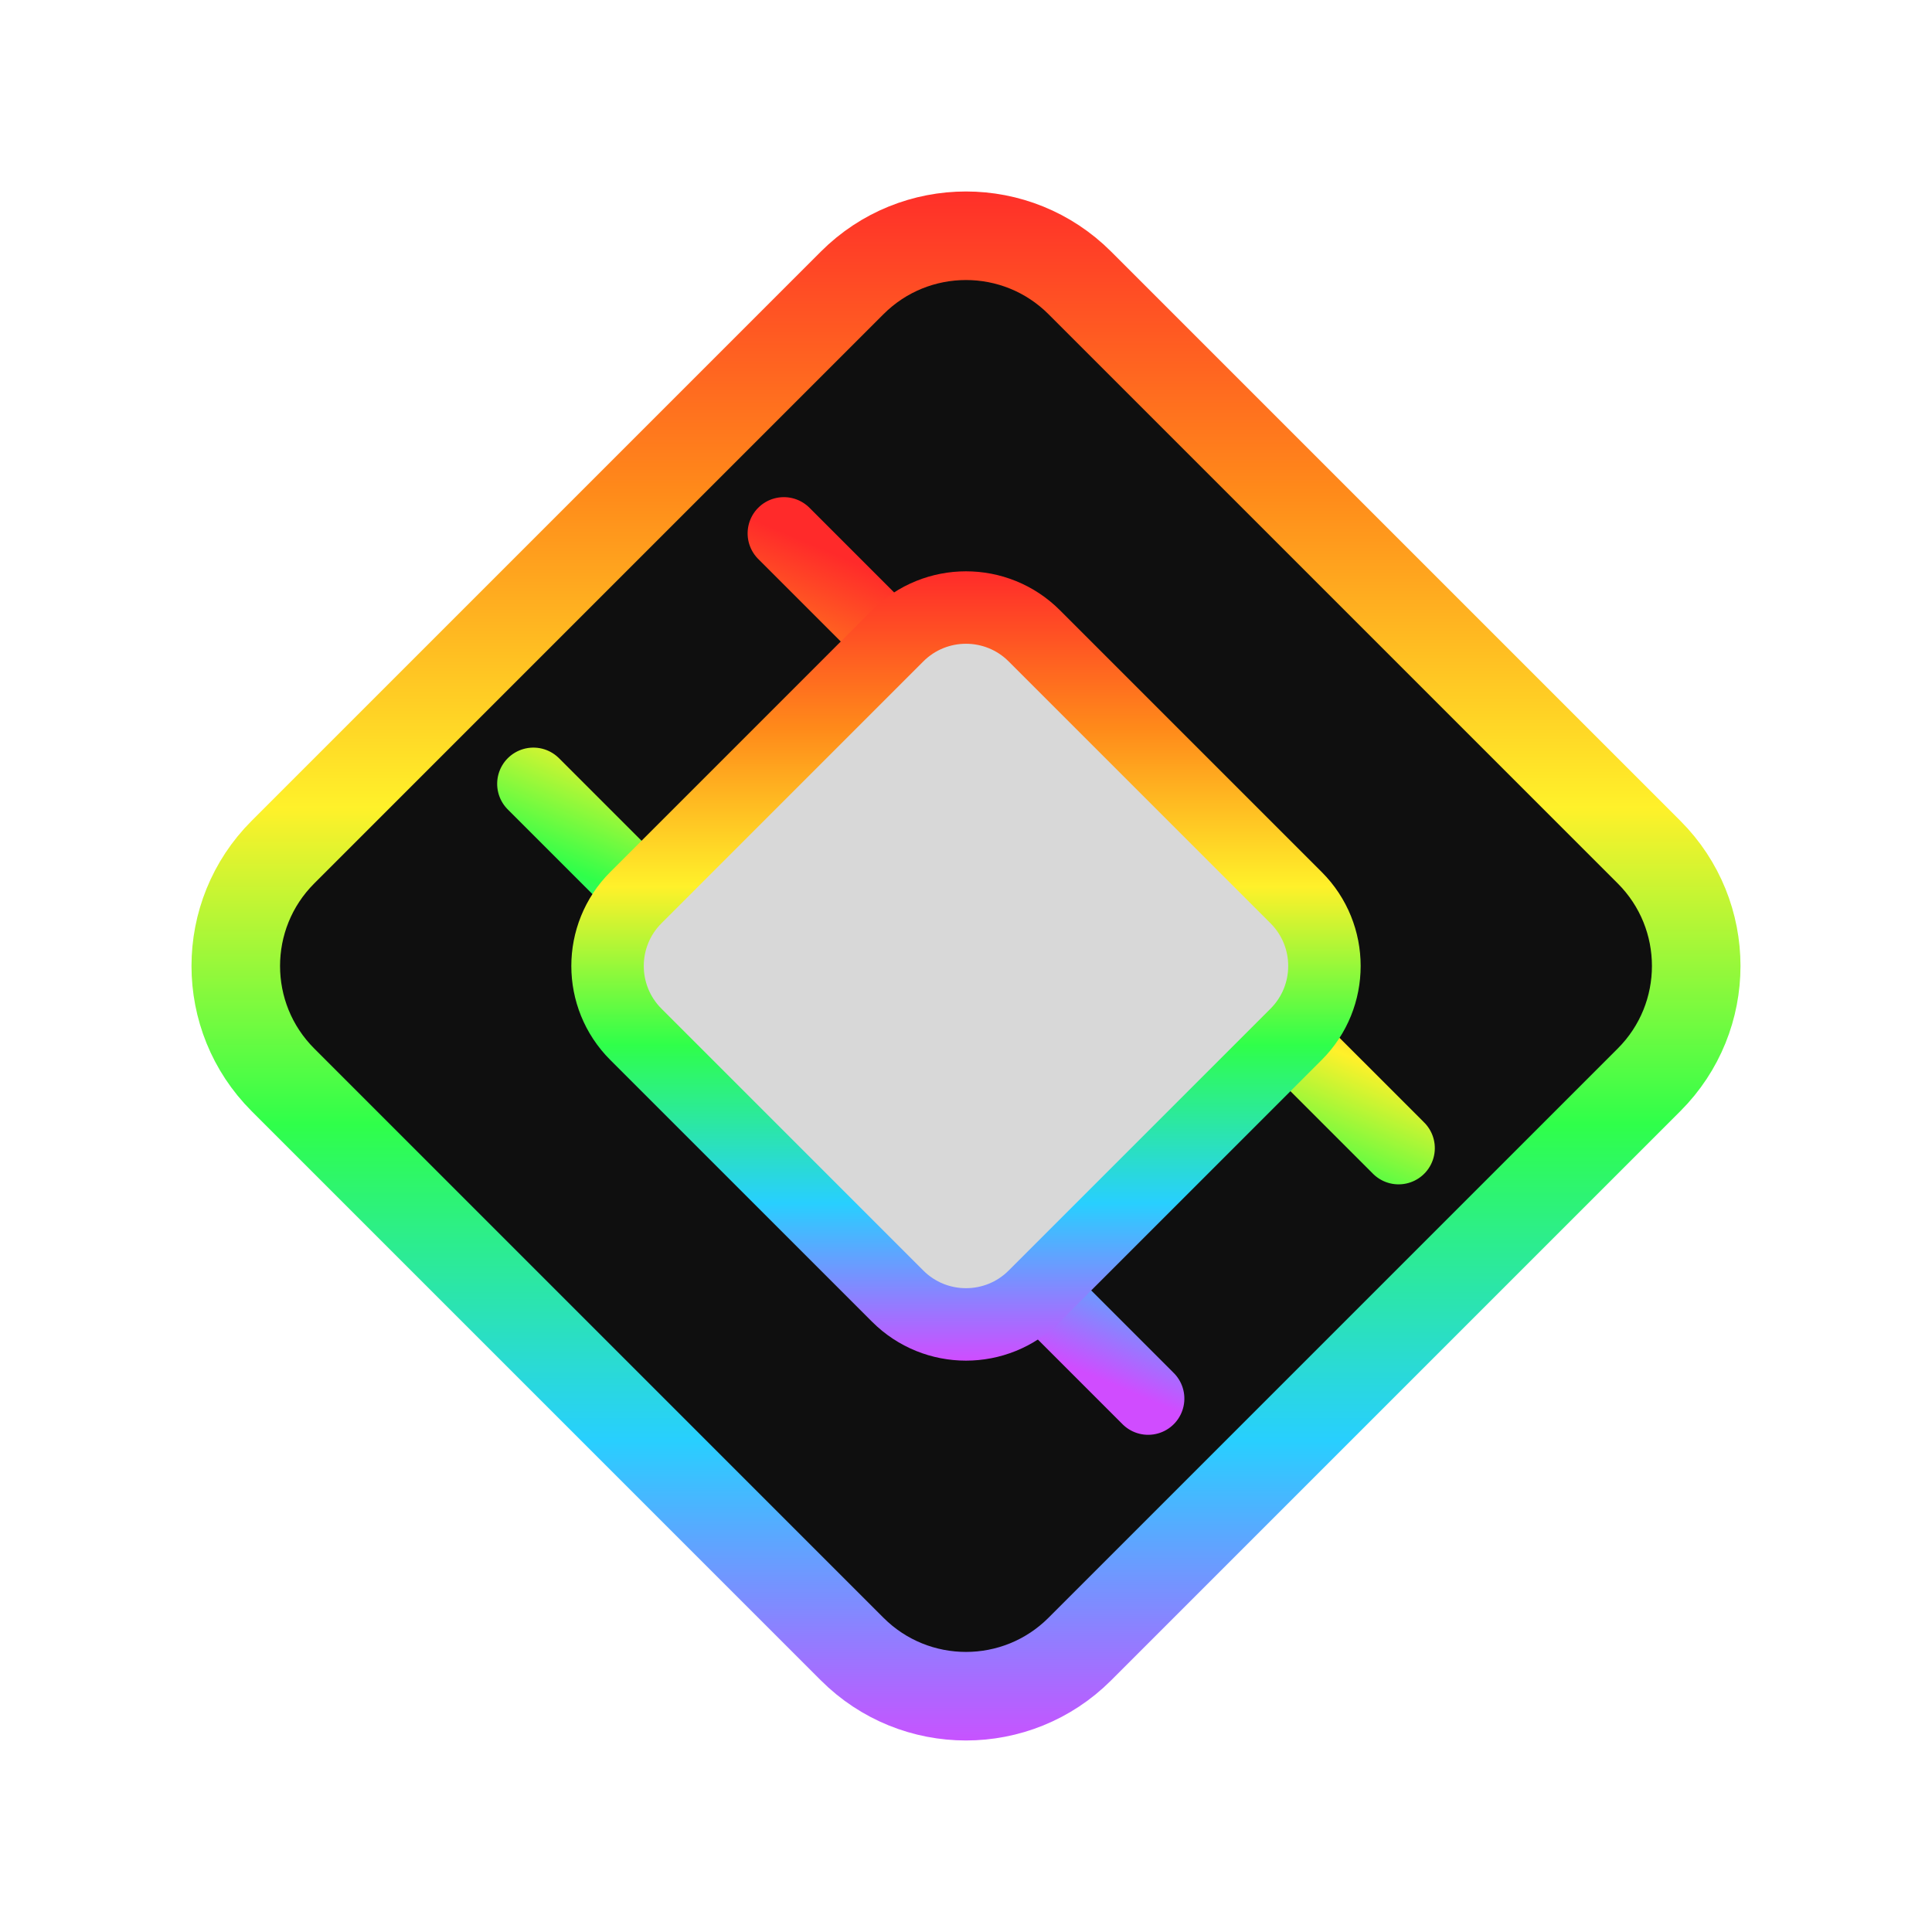
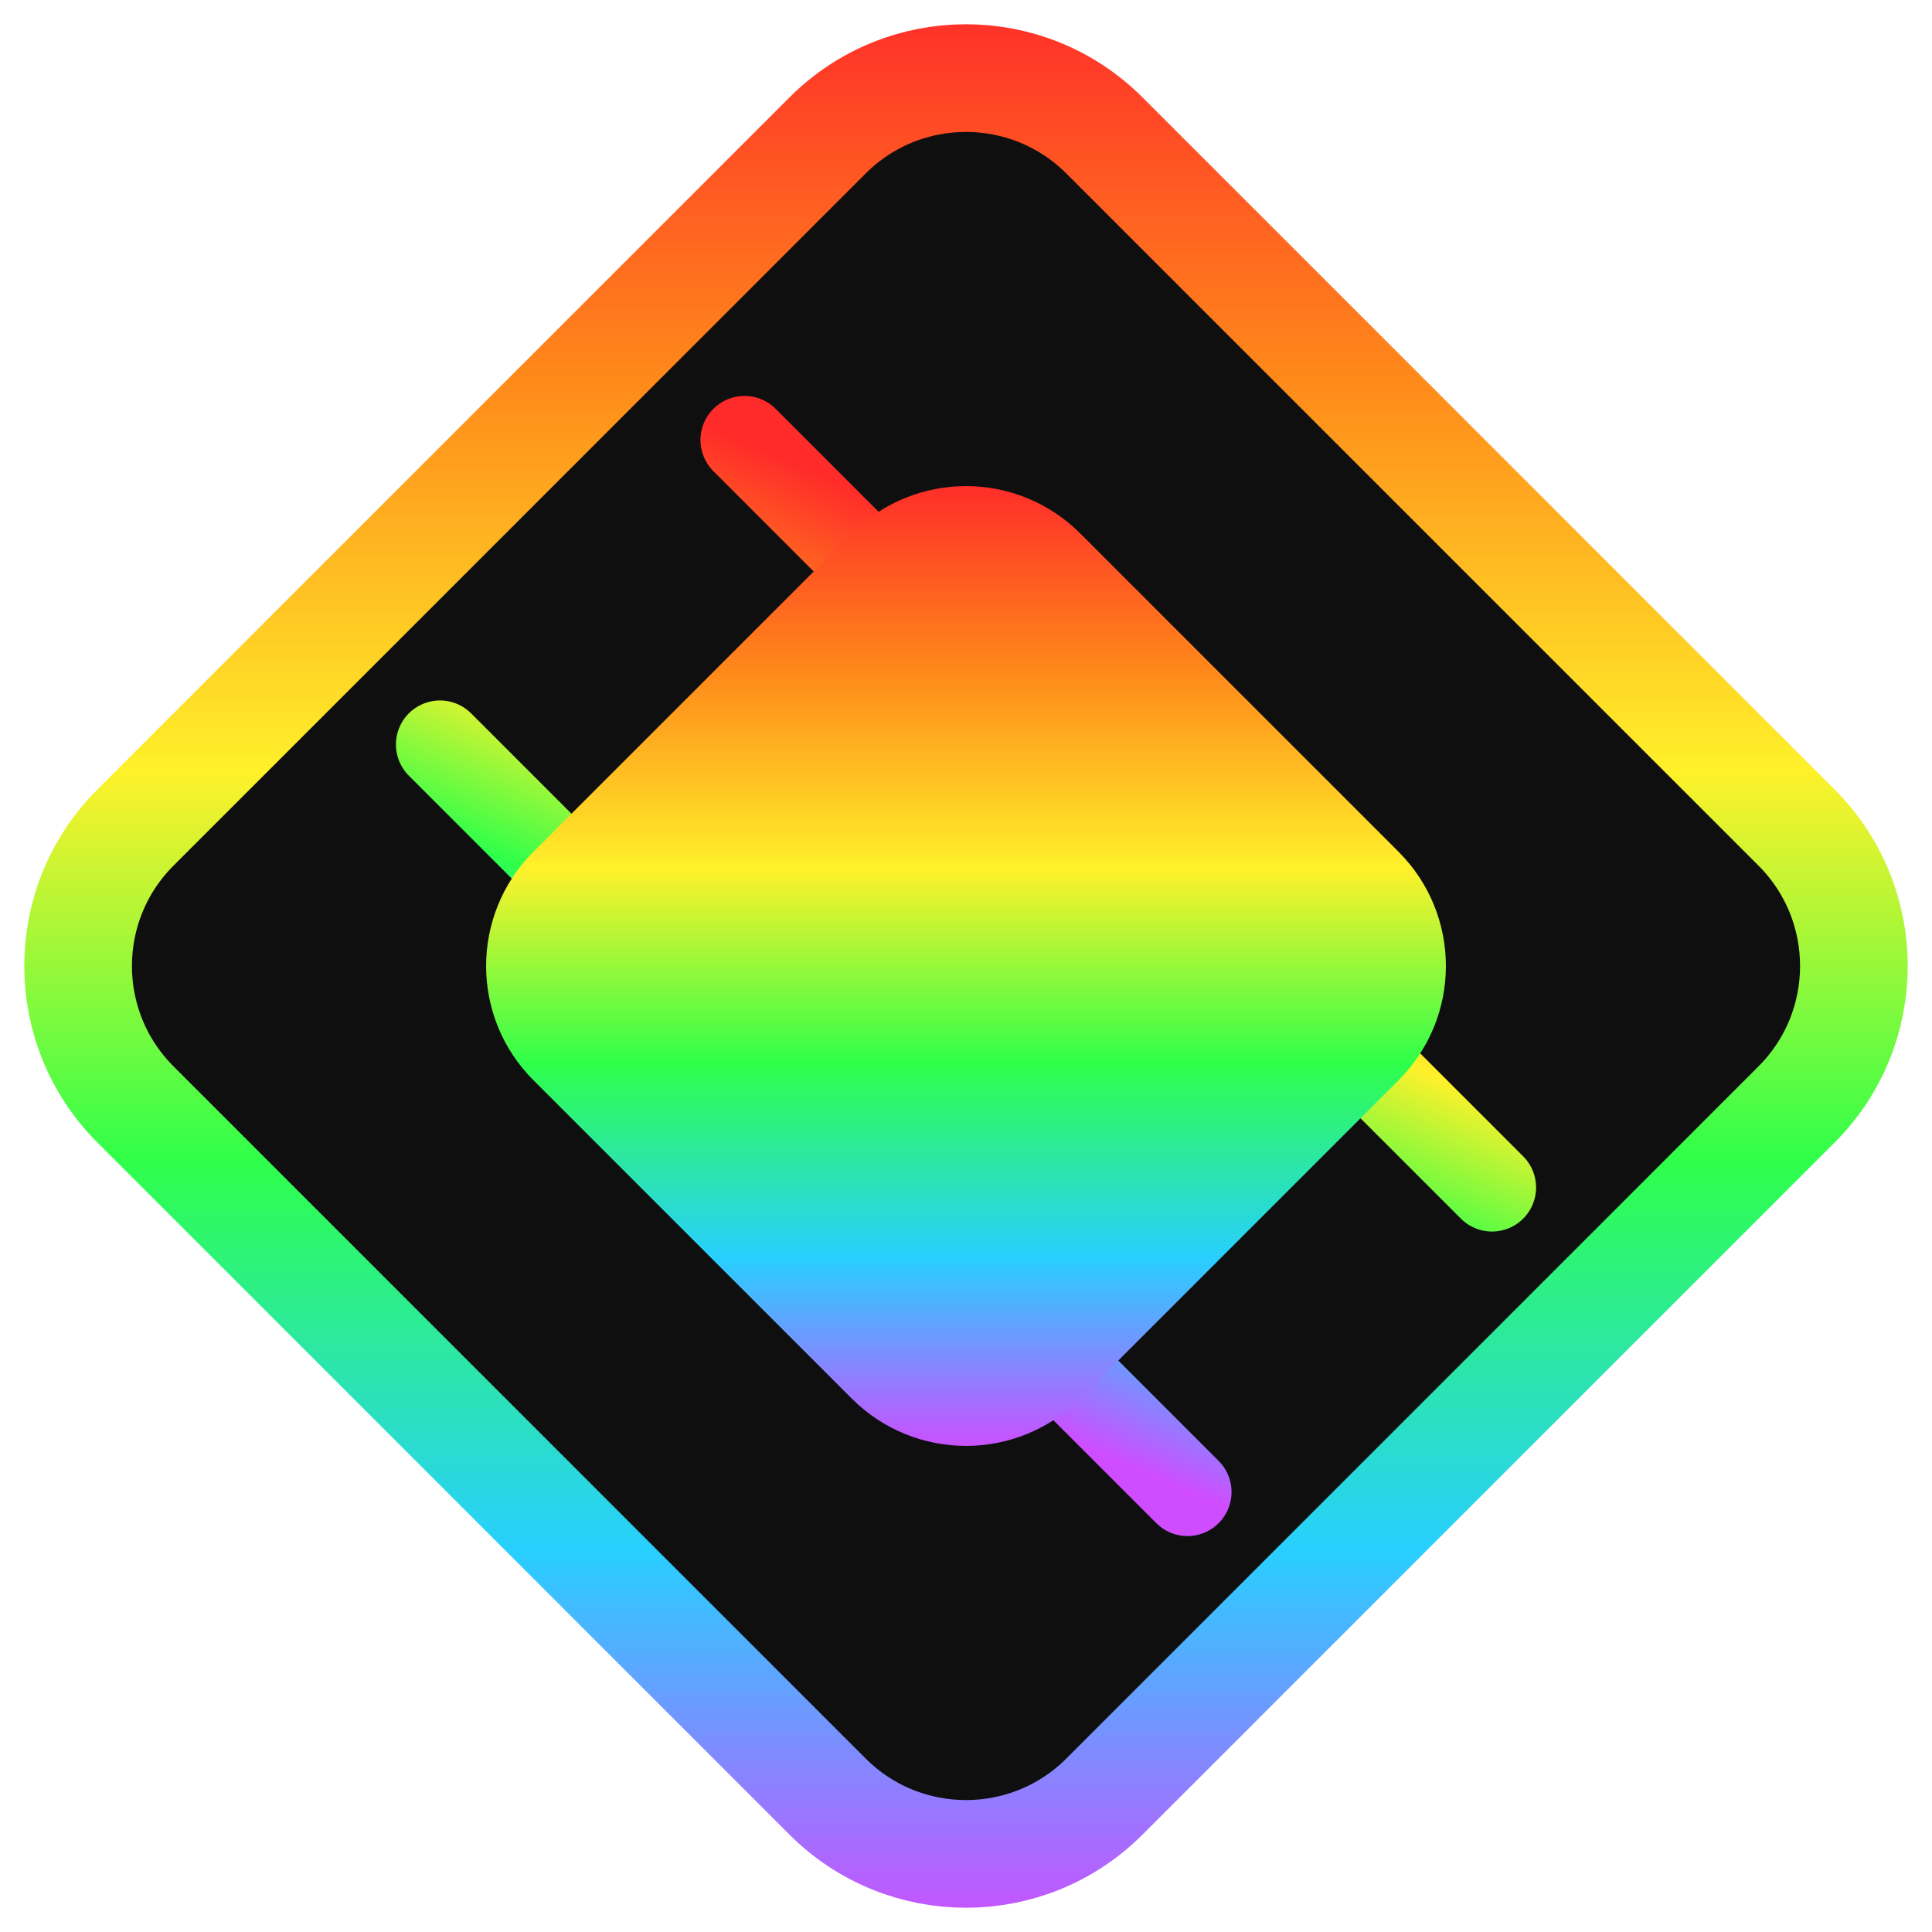
- <svg xmlns="http://www.w3.org/2000/svg" viewBox="0 0 24 24" shape-rendering="geometricPrecision" stroke-linecap="round" stroke-linejoin="round">
+ <svg xmlns="http://www.w3.org/2000/svg" width="256" height="256" viewBox="0 0 256 256" shape-rendering="geometricPrecision" stroke-linecap="round" stroke-linejoin="round">
  <defs>
-     <linearGradient id="neonRainbowV2" x1="0%" y1="0%" x2="100%" y2="100%">
-       <stop offset="0%" stop-color="#FF2A2A" />
-       <stop offset="20%" stop-color="#FF8A1A" />
-       <stop offset="40%" stop-color="#FFF12A" />
-       <stop offset="60%" stop-color="#2FFF4A" />
-       <stop offset="80%" stop-color="#28CFFF" />
-       <stop offset="100%" stop-color="#D04CFF" />
+     <linearGradient id="a" x1="0%" y1="0%" x2="100%" y2="100%">
+       <stop offset="0%" stop-color="#ff2a2a" />
+       <stop offset="20%" stop-color="#ff8a1a" />
+       <stop offset="40%" stop-color="#fff12a" />
+       <stop offset="60%" stop-color="#2fff4a" />
+       <stop offset="80%" stop-color="#28cfff" />
+       <stop offset="100%" stop-color="#d04cff" />
    </linearGradient>
  </defs>
-   <g transform="rotate(45 -8.485 20.485)" stroke="url(#neonRainbowV2)">
+   <g transform="rotate(45 -90.51 218.51)scale(12.97)" stroke="url(#a)">
    <rect x="-7" y="-7" width="14" height="14" rx="2" fill="#0f0f0f" stroke-width="1.1" />
-     <path stroke-width=".9" d="M-5.4-2.2H5.4 M-5.4 2.2H5.4" />
-     <rect x="-3.5" y="-3.5" width="7" height="7" rx="1.2" fill="#d8d8d8" stroke-width=".9" />
+     <path stroke-width=".9" d="M-5.4-2.2H5.4M-5.4 2.2H5.4" />
+     <rect x="-3.5" y="-3.5" width="7" height="7" rx="1.2" fill="url(#a)" stroke-width=".9" />
  </g>
</svg>
